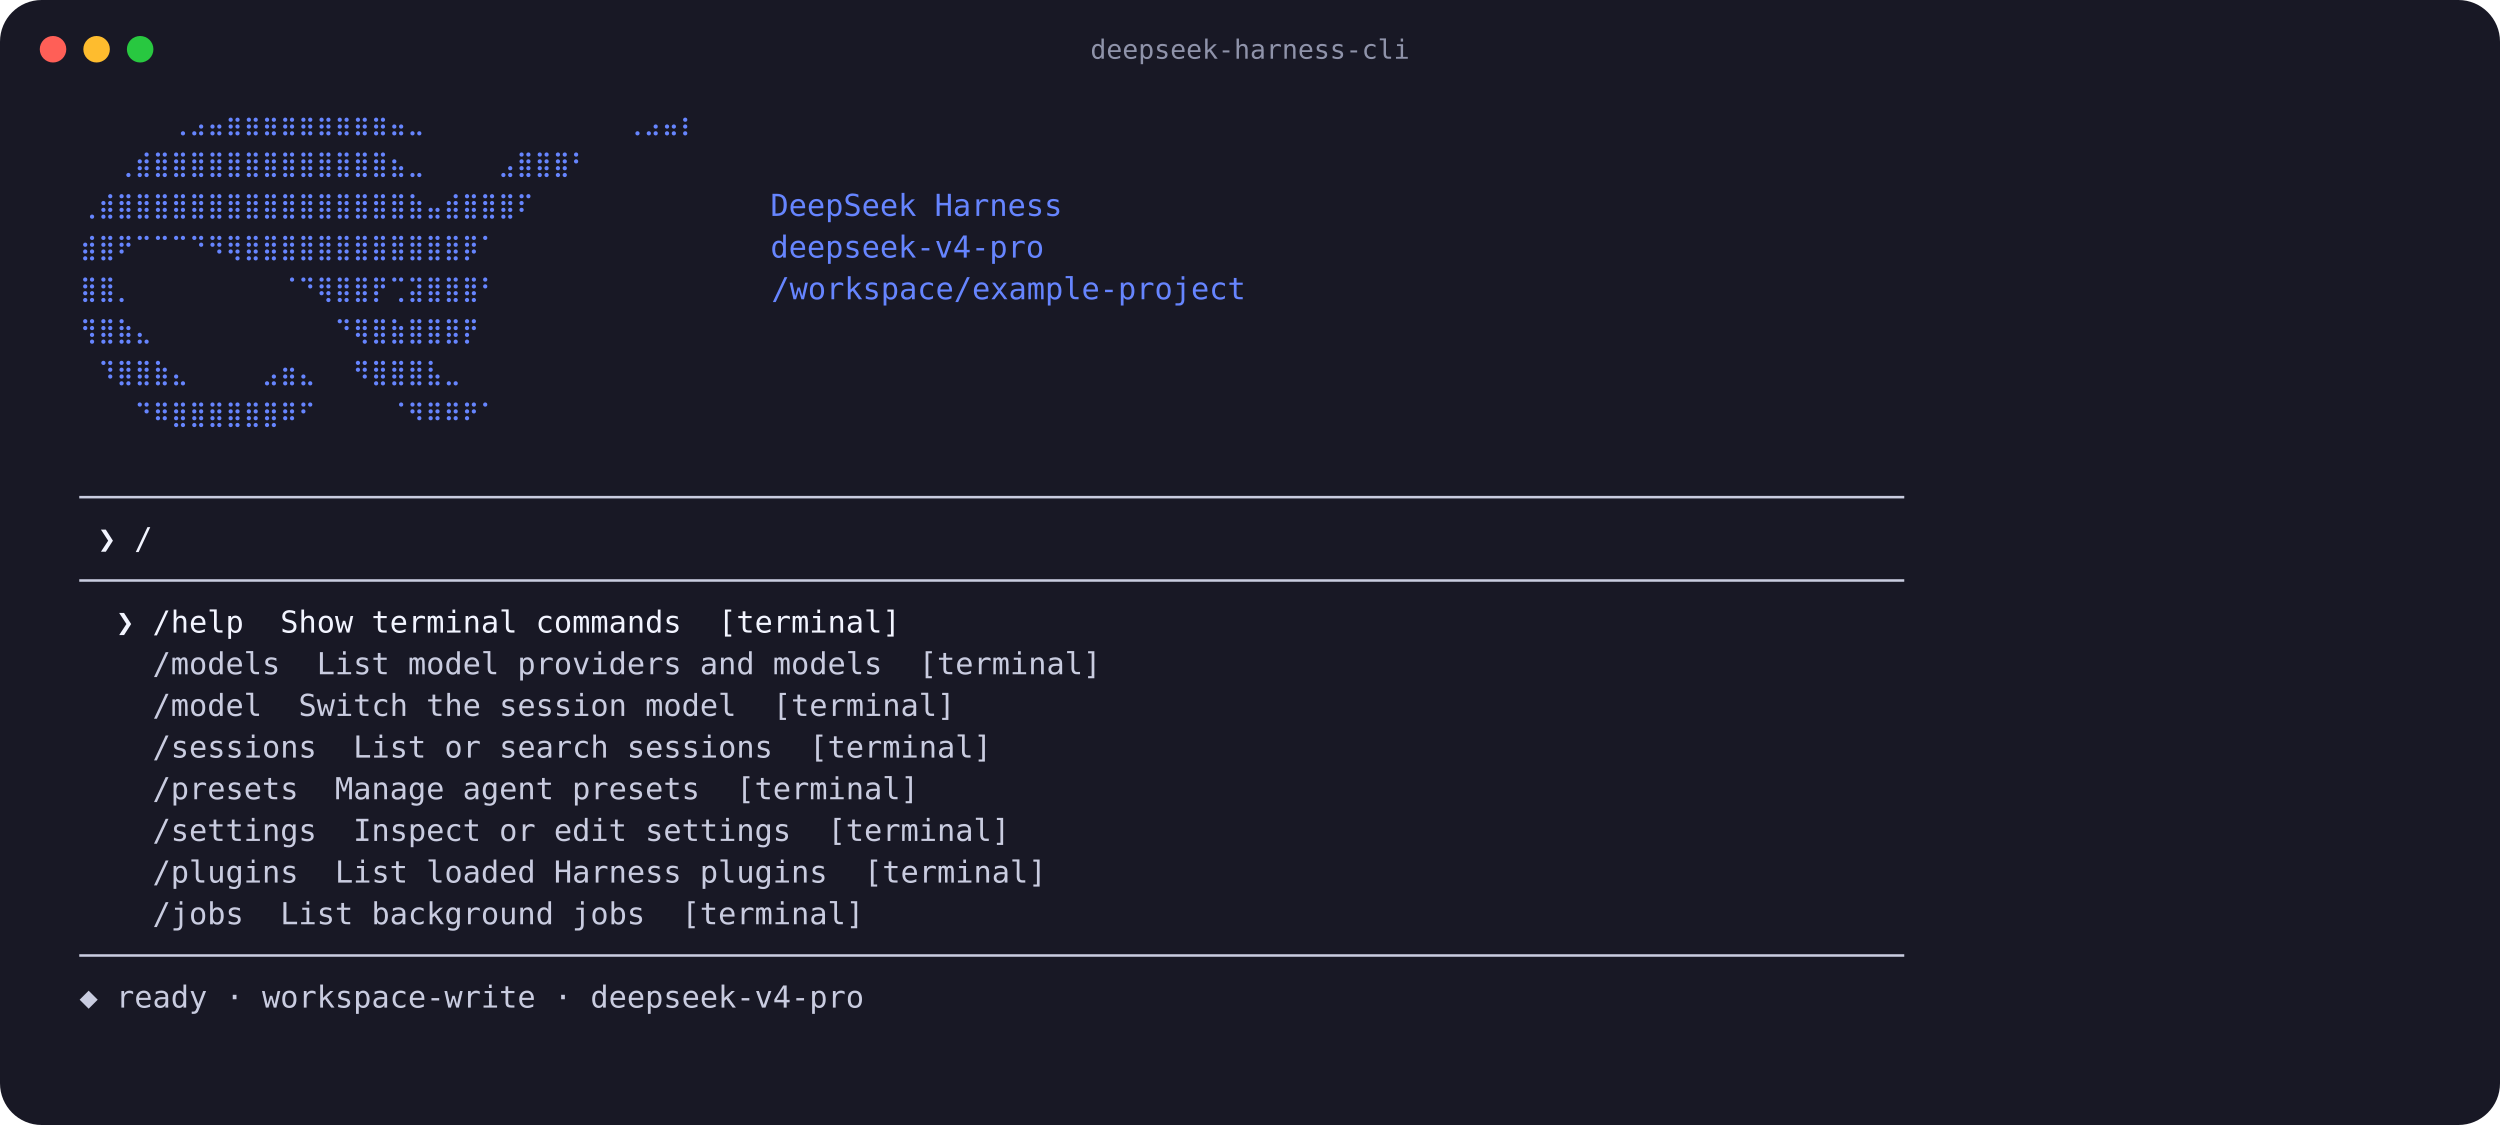
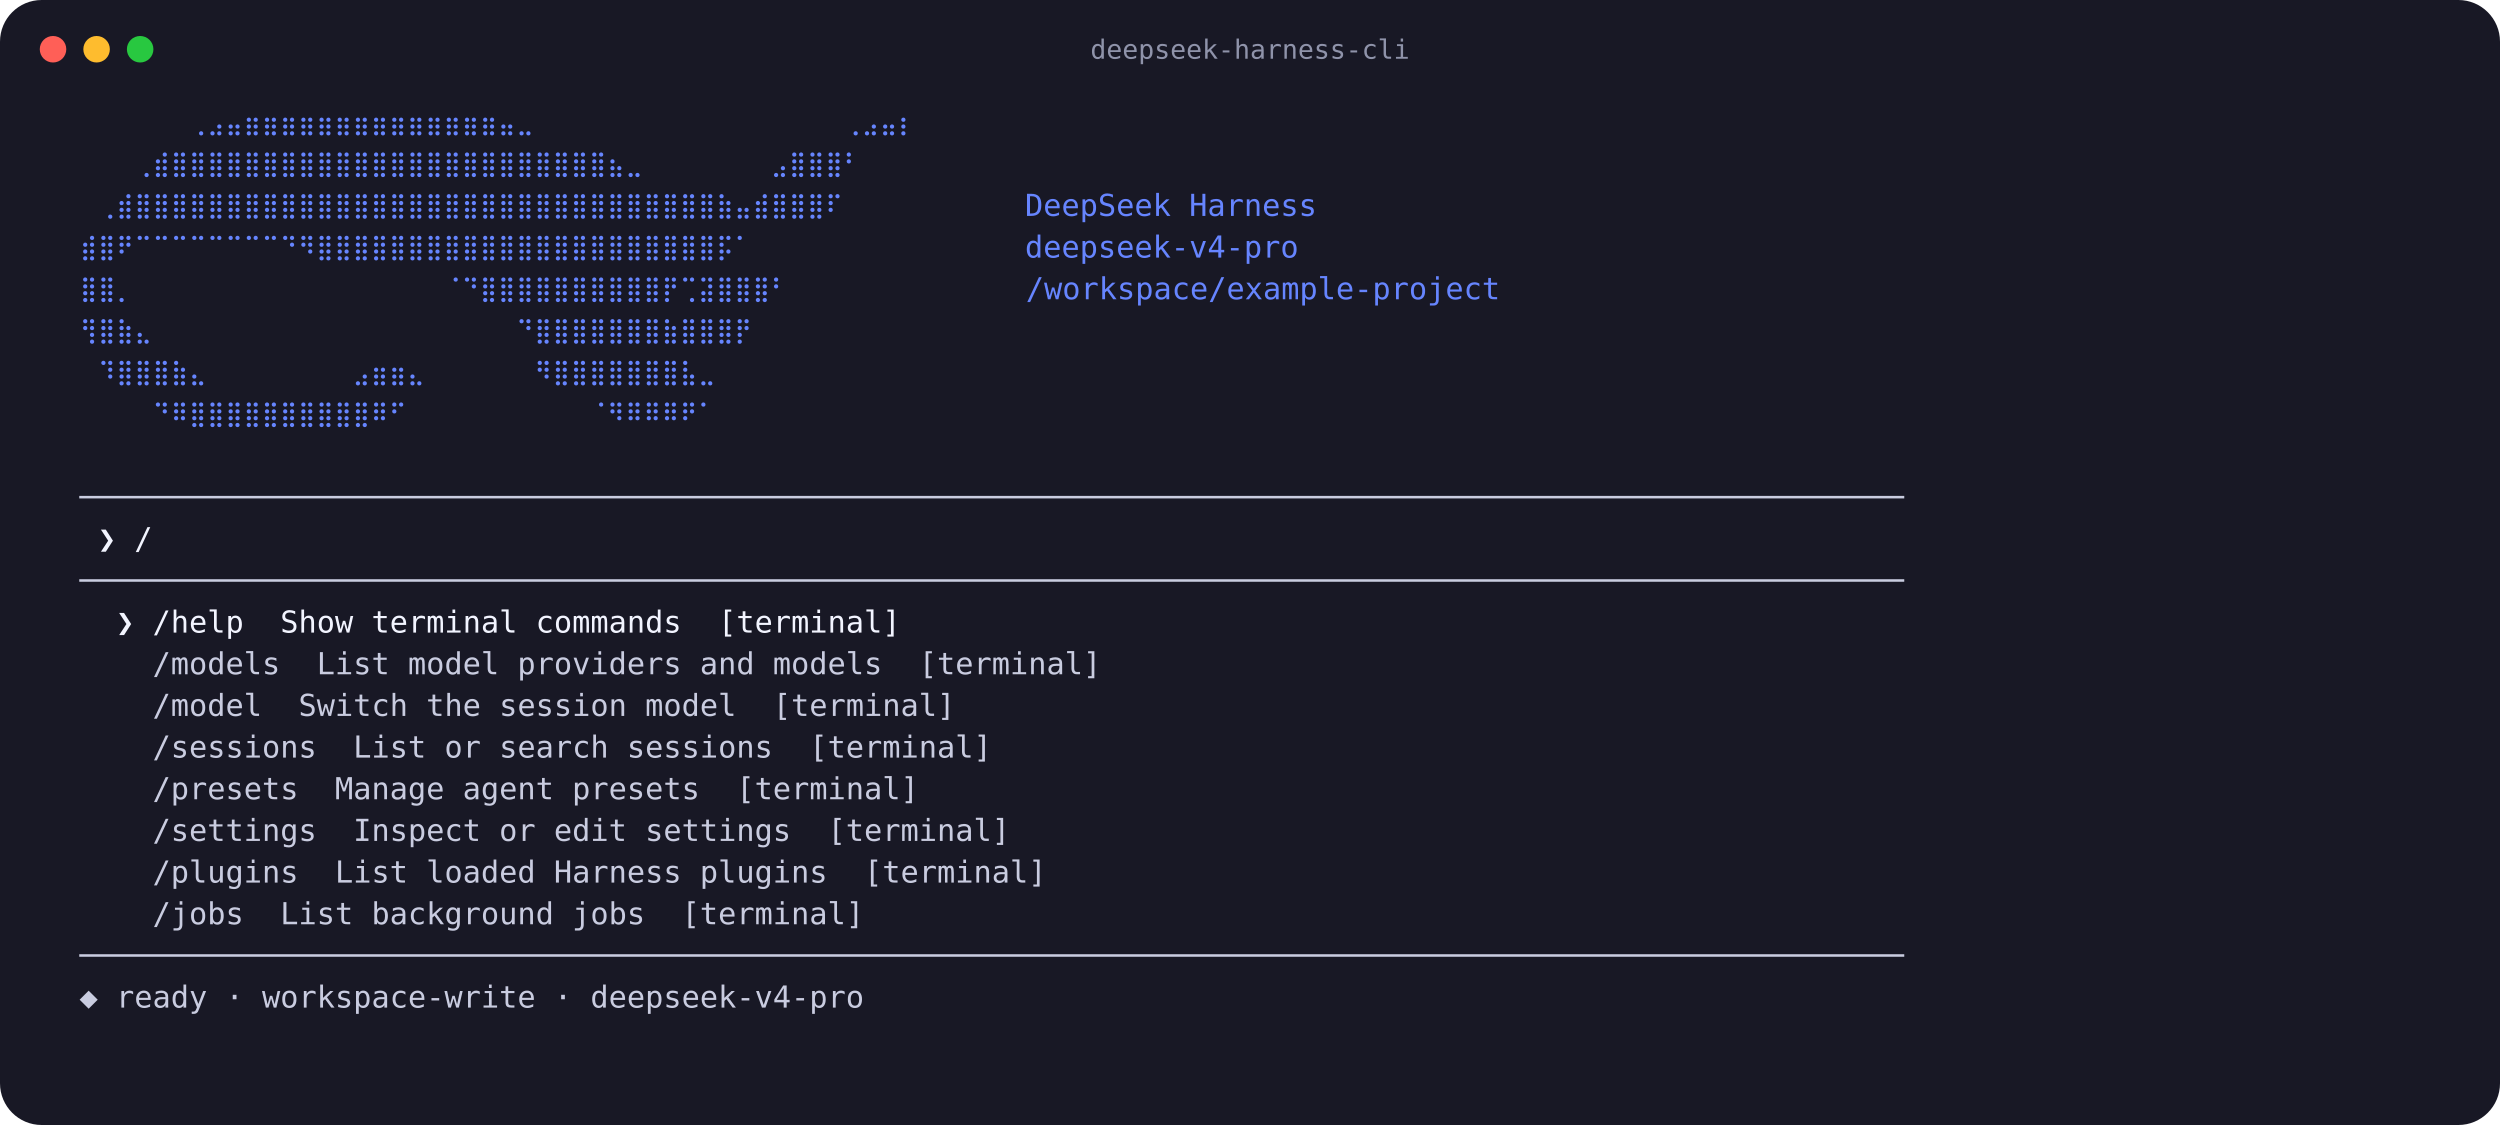
<svg xmlns="http://www.w3.org/2000/svg" width="1320" height="594" viewBox="0 0 1320 594">
  <rect width="100%" height="100%" rx="22" fill="#181825" />
  <circle cx="28" cy="26" r="7" fill="#ff5f57" />
  <circle cx="51" cy="26" r="7" fill="#febc2e" />
  <circle cx="74" cy="26" r="7" fill="#28c840" />
  <text x="660" y="31" text-anchor="middle" fill="#8f93aa" font-family="SFMono-Regular, Menlo, monospace" font-size="14">deepseek-harness-cli</text>
  <g font-family="SFMono-Regular, Menlo, Consolas, monospace" font-size="16" xml:space="preserve">
-     <text x="42" y="70" fill="#6685ff">     ⢀⣠⣤⣶⣶⣶⣶⣶⣶⣶⣶⣶⣤⣀           ⢀⣠⣤⡆</text>
-     <text x="42" y="92" fill="#6685ff">  ⢀⣾⣿⣿⣿⣿⣿⣿⣿⣿⣿⣿⣿⣿⣿⣦⣀    ⣠⣿⣿⣿⠃</text>
-     <text x="42" y="114" fill="#6685ff">⢀⣾⣿⣿⣿⣿⣿⣿⣿⣿⣿⣿⣿⣿⣿⣿⣿⣿⣷⣤⣾⣿⣿⣿⠏             DeepSeek Harness</text>
-     <text x="42" y="136" fill="#6685ff">⣾⣿⠟⠉⠉⠉⠙⠻⢿⣿⣿⣿⣿⣿⣿⣿⣿⣿⣿⣿⣿⡿⠁               deepseek-v4-pro</text>
-     <text x="42" y="158" fill="#6685ff">⣿⣿⡀        ⠈⠙⢿⣿⣿⡟⢉⣽⣿⣿⣿⠃               /workspace/example-project</text>
-     <text x="42" y="180" fill="#6685ff">⢻⣿⣷⣄          ⠙⢿⣿⣷⣿⣿⣿⡟</text>
-     <text x="42" y="202" fill="#6685ff"> ⠹⣿⣿⣷⣄    ⣠⣶⣄  ⠻⣿⣿⣿⣧⣀</text>
-     <text x="42" y="224" fill="#6685ff">   ⠙⠿⣿⣿⣿⣿⣿⣿⠿⠋    ⠈⠻⠿⠿⠟⠁</text>
+     <text x="42" y="70" fill="#6685ff">      ⢀⣠⣤⣶⣶⣶⣶⣶⣶⣶⣶⣶⣶⣶⣶⣶⣶⣤⣀                 ⢀⣠⣤⡆</text>
+     <text x="42" y="92" fill="#6685ff">   ⢀⣾⣿⣿⣿⣿⣿⣿⣿⣿⣿⣿⣿⣿⣿⣿⣿⣿⣿⣿⣿⣿⣿⣿⣿⣿⣦⣀       ⣠⣿⣿⣿⠃</text>
+     <text x="42" y="114" fill="#6685ff"> ⢀⣾⣿⣿⣿⣿⣿⣿⣿⣿⣿⣿⣿⣿⣿⣿⣿⣿⣿⣿⣿⣿⣿⣿⣿⣿⣿⣿⣿⣿⣿⣿⣿⣿⣷⣤⣾⣿⣿⣿⠏          DeepSeek Harness</text>
+     <text x="42" y="136" fill="#6685ff">⣾⣿⠟⠉⠉⠉⠉⠉⠉⠉⠉⠙⠻⣿⣿⣿⣿⣿⣿⣿⣿⣿⣿⣿⣿⣿⣿⣿⣿⣿⣿⣿⣿⣿⣿⡯⠁               deepseek-v4-pro</text>
+     <text x="42" y="158" fill="#6685ff">⣿⣿⡀                 ⠈⠙⣿⣿⣿⣿⣿⣿⣿⣿⣿⣿⡟⢉⣽⣿⣿⣿⠃             /workspace/example-project</text>
+     <text x="42" y="180" fill="#6685ff">⢻⣿⣷⣄                    ⠙⣿⣿⣿⣿⣿⣿⣿⣷⣿⣿⣿⡟</text>
+     <text x="42" y="202" fill="#6685ff"> ⠹⣿⣿⣿⣷⣄        ⣠⣶⣶⣄      ⠻⣿⣿⣿⣿⣿⣿⣿⣧⣀</text>
+     <text x="42" y="224" fill="#6685ff">    ⠙⠿⣿⣿⣿⣿⣿⣿⣿⣿⣿⣿⠿⠋          ⠈⠻⠿⠿⠿⠟⠁</text>
    <text x="42" y="246" fill="#c9cce0" />
    <text x="42" y="268" fill="#c9cce0">────────────────────────────────────────────────────────────────────────────────────────────────────</text>
    <text x="42" y="290" fill="#f2f4ff"> ❯ /</text>
    <text x="42" y="312" fill="#c9cce0">────────────────────────────────────────────────────────────────────────────────────────────────────</text>
    <text x="42" y="334" fill="#f2f4ff">  ❯ /help  Show terminal commands  [terminal]</text>
    <text x="42" y="356" fill="#c9cce0">    /models  List model providers and models  [terminal]</text>
    <text x="42" y="378" fill="#c9cce0">    /model  Switch the session model  [terminal]</text>
    <text x="42" y="400" fill="#c9cce0">    /sessions  List or search sessions  [terminal]</text>
    <text x="42" y="422" fill="#c9cce0">    /presets  Manage agent presets  [terminal]</text>
    <text x="42" y="444" fill="#c9cce0">    /settings  Inspect or edit settings  [terminal]</text>
    <text x="42" y="466" fill="#c9cce0">    /plugins  List loaded Harness plugins  [terminal]</text>
    <text x="42" y="488" fill="#c9cce0">    /jobs  List background jobs  [terminal]</text>
    <text x="42" y="510" fill="#c9cce0">────────────────────────────────────────────────────────────────────────────────────────────────────</text>
    <text x="42" y="532" fill="#c9cce0">◆ ready · workspace-write · deepseek-v4-pro</text>
  </g>
</svg>
